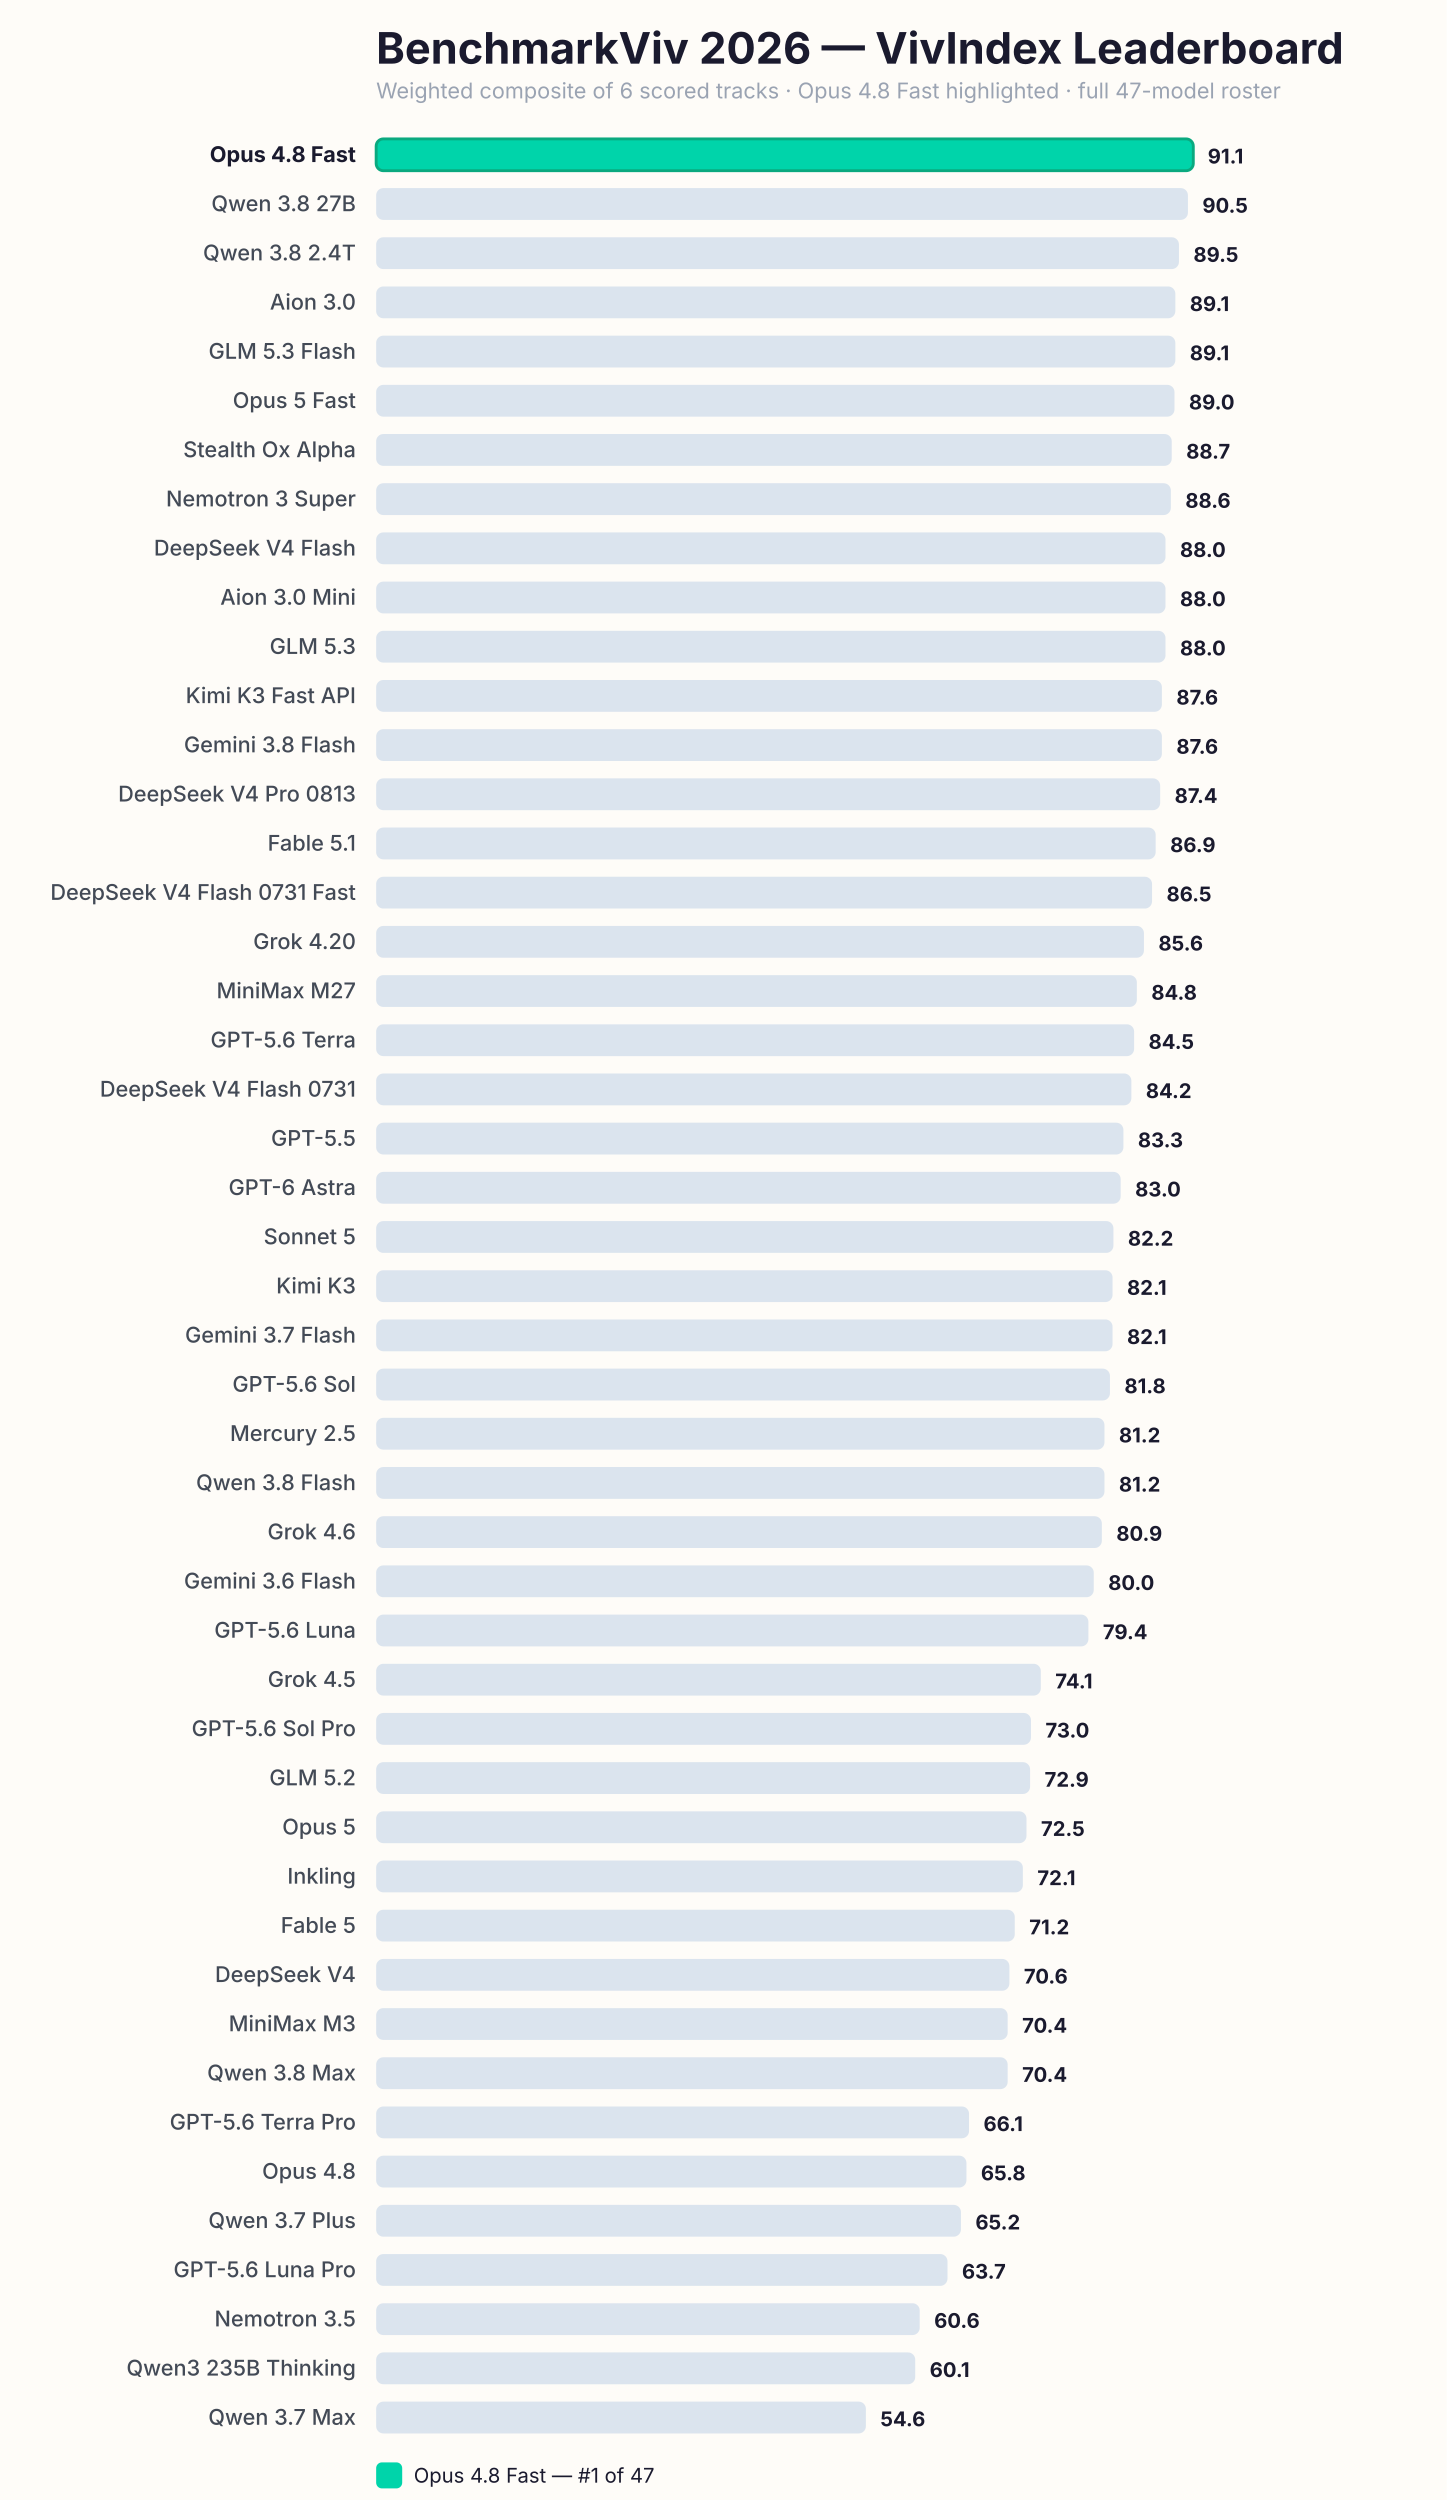
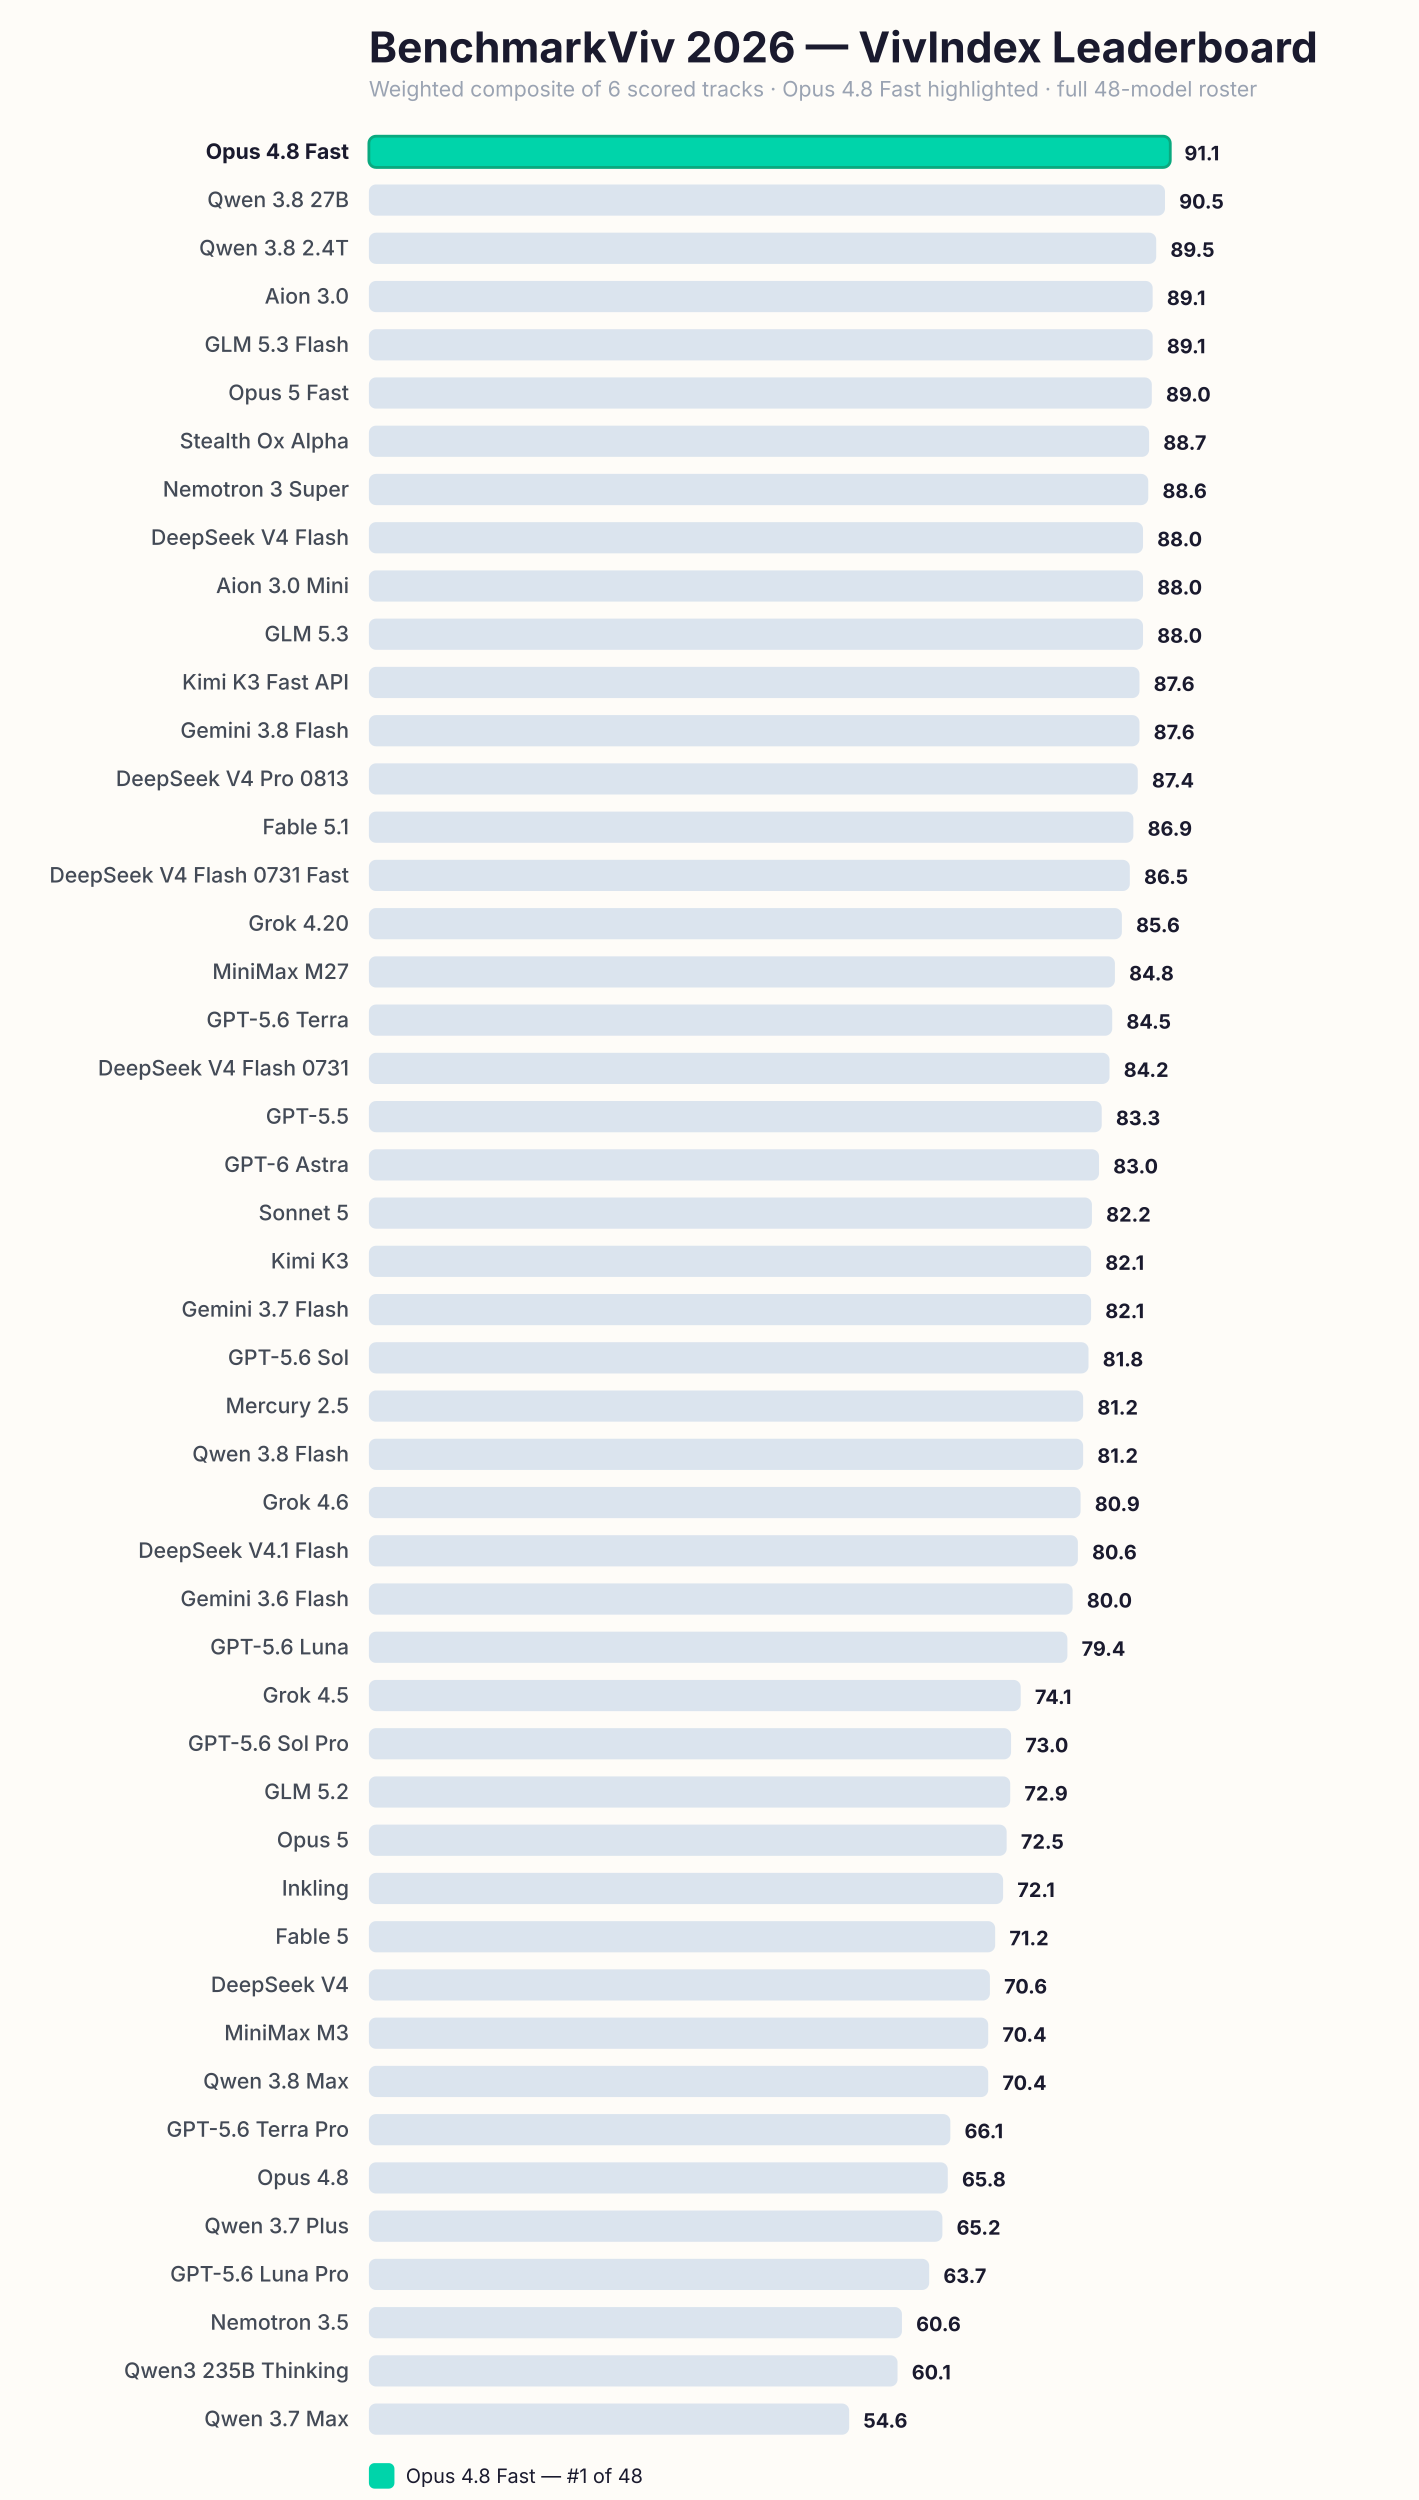
- <svg xmlns="http://www.w3.org/2000/svg" width="1000" height="1728" viewBox="0 0 1000 1728" font-family="Inter, system-ui, sans-serif">
-   <rect width="1000" height="1728" fill="#FEFCF8" />
+ <svg xmlns="http://www.w3.org/2000/svg" width="1000" height="1762" viewBox="0 0 1000 1762" font-family="Inter, system-ui, sans-serif">
+   <rect width="1000" height="1762" fill="#FEFCF8" />
  <text x="260" y="44" font-size="30" font-weight="700" fill="#1A1A2E">BenchmarkViv 2026 — VivIndex Leaderboard</text>
-   <text x="260" y="68" font-size="15" fill="#9aa3b2">Weighted composite of 6 scored tracks · Opus 4.8 Fast highlighted · full 47-model roster</text>
+   <text x="260" y="68" font-size="15" fill="#9aa3b2">Weighted composite of 6 scored tracks · Opus 4.8 Fast highlighted · full 48-model roster</text>
  <text x="246" y="112" text-anchor="end" font-size="15" font-weight="700" fill="#1A1A2E">Opus 4.8 Fast</text>
  <rect x="260" y="96" width="564.8" height="22" rx="5" fill="#00D4AA" stroke="#0aa97f" stroke-width="2" />
  <text x="834.8" y="113" font-size="14" font-weight="700" fill="#1A1A2E">91.1</text>
  <text x="246" y="146" text-anchor="end" font-size="15" font-weight="500" fill="#434a56">Qwen 3.8 27B</text>
  <rect x="260" y="130" width="561.1" height="22" rx="5" fill="#dbe4ee" stroke="#0aa97f" stroke-width="0" />
  <text x="831.1" y="147" font-size="14" font-weight="700" fill="#1A1A2E">90.5</text>
  <text x="246" y="180" text-anchor="end" font-size="15" font-weight="500" fill="#434a56">Qwen 3.8 2.4T</text>
  <rect x="260" y="164" width="554.9" height="22" rx="5" fill="#dbe4ee" stroke="#0aa97f" stroke-width="0" />
  <text x="824.9" y="181" font-size="14" font-weight="700" fill="#1A1A2E">89.5</text>
  <text x="246" y="214" text-anchor="end" font-size="15" font-weight="500" fill="#434a56">Aion 3.0</text>
  <rect x="260" y="198" width="552.4" height="22" rx="5" fill="#dbe4ee" stroke="#0aa97f" stroke-width="0" />
  <text x="822.4" y="215" font-size="14" font-weight="700" fill="#1A1A2E">89.1</text>
  <text x="246" y="248" text-anchor="end" font-size="15" font-weight="500" fill="#434a56">GLM 5.3 Flash</text>
  <rect x="260" y="232" width="552.4" height="22" rx="5" fill="#dbe4ee" stroke="#0aa97f" stroke-width="0" />
  <text x="822.4" y="249" font-size="14" font-weight="700" fill="#1A1A2E">89.1</text>
  <text x="246" y="282" text-anchor="end" font-size="15" font-weight="500" fill="#434a56">Opus 5 Fast</text>
  <rect x="260" y="266" width="551.8" height="22" rx="5" fill="#dbe4ee" stroke="#0aa97f" stroke-width="0" />
  <text x="821.8" y="283" font-size="14" font-weight="700" fill="#1A1A2E">89.0</text>
  <text x="246" y="316" text-anchor="end" font-size="15" font-weight="500" fill="#434a56">Stealth Ox Alpha</text>
  <rect x="260" y="300" width="549.9" height="22" rx="5" fill="#dbe4ee" stroke="#0aa97f" stroke-width="0" />
  <text x="819.9" y="317" font-size="14" font-weight="700" fill="#1A1A2E">88.7</text>
  <text x="246" y="350" text-anchor="end" font-size="15" font-weight="500" fill="#434a56">Nemotron 3 Super</text>
  <rect x="260" y="334" width="549.3" height="22" rx="5" fill="#dbe4ee" stroke="#0aa97f" stroke-width="0" />
  <text x="819.3" y="351" font-size="14" font-weight="700" fill="#1A1A2E">88.6</text>
  <text x="246" y="384" text-anchor="end" font-size="15" font-weight="500" fill="#434a56">DeepSeek V4 Flash</text>
  <rect x="260" y="368" width="545.6" height="22" rx="5" fill="#dbe4ee" stroke="#0aa97f" stroke-width="0" />
  <text x="815.6" y="385" font-size="14" font-weight="700" fill="#1A1A2E">88.0</text>
  <text x="246" y="418" text-anchor="end" font-size="15" font-weight="500" fill="#434a56">Aion 3.0 Mini</text>
  <rect x="260" y="402" width="545.6" height="22" rx="5" fill="#dbe4ee" stroke="#0aa97f" stroke-width="0" />
  <text x="815.6" y="419" font-size="14" font-weight="700" fill="#1A1A2E">88.0</text>
  <text x="246" y="452" text-anchor="end" font-size="15" font-weight="500" fill="#434a56">GLM 5.3</text>
  <rect x="260" y="436" width="545.6" height="22" rx="5" fill="#dbe4ee" stroke="#0aa97f" stroke-width="0" />
  <text x="815.6" y="453" font-size="14" font-weight="700" fill="#1A1A2E">88.0</text>
  <text x="246" y="486" text-anchor="end" font-size="15" font-weight="500" fill="#434a56">Kimi K3 Fast API</text>
  <rect x="260" y="470" width="543.1" height="22" rx="5" fill="#dbe4ee" stroke="#0aa97f" stroke-width="0" />
  <text x="813.1" y="487" font-size="14" font-weight="700" fill="#1A1A2E">87.6</text>
  <text x="246" y="520" text-anchor="end" font-size="15" font-weight="500" fill="#434a56">Gemini 3.8 Flash</text>
  <rect x="260" y="504" width="543.1" height="22" rx="5" fill="#dbe4ee" stroke="#0aa97f" stroke-width="0" />
  <text x="813.1" y="521" font-size="14" font-weight="700" fill="#1A1A2E">87.6</text>
  <text x="246" y="554" text-anchor="end" font-size="15" font-weight="500" fill="#434a56">DeepSeek V4 Pro 0813</text>
  <rect x="260" y="538" width="541.9" height="22" rx="5" fill="#dbe4ee" stroke="#0aa97f" stroke-width="0" />
  <text x="811.9" y="555" font-size="14" font-weight="700" fill="#1A1A2E">87.4</text>
  <text x="246" y="588" text-anchor="end" font-size="15" font-weight="500" fill="#434a56">Fable 5.1</text>
  <rect x="260" y="572" width="538.8" height="22" rx="5" fill="#dbe4ee" stroke="#0aa97f" stroke-width="0" />
  <text x="808.8" y="589" font-size="14" font-weight="700" fill="#1A1A2E">86.9</text>
  <text x="246" y="622" text-anchor="end" font-size="15" font-weight="500" fill="#434a56">DeepSeek V4 Flash 0731 Fast</text>
  <rect x="260" y="606" width="536.3" height="22" rx="5" fill="#dbe4ee" stroke="#0aa97f" stroke-width="0" />
  <text x="806.3" y="623" font-size="14" font-weight="700" fill="#1A1A2E">86.5</text>
  <text x="246" y="656" text-anchor="end" font-size="15" font-weight="500" fill="#434a56">Grok 4.20</text>
  <rect x="260" y="640" width="530.7" height="22" rx="5" fill="#dbe4ee" stroke="#0aa97f" stroke-width="0" />
  <text x="800.7" y="657" font-size="14" font-weight="700" fill="#1A1A2E">85.6</text>
  <text x="246" y="690" text-anchor="end" font-size="15" font-weight="500" fill="#434a56">MiniMax M27</text>
  <rect x="260" y="674" width="525.8" height="22" rx="5" fill="#dbe4ee" stroke="#0aa97f" stroke-width="0" />
  <text x="795.8" y="691" font-size="14" font-weight="700" fill="#1A1A2E">84.8</text>
  <text x="246" y="724" text-anchor="end" font-size="15" font-weight="500" fill="#434a56">GPT-5.6 Terra</text>
  <rect x="260" y="708" width="523.9" height="22" rx="5" fill="#dbe4ee" stroke="#0aa97f" stroke-width="0" />
  <text x="793.9" y="725" font-size="14" font-weight="700" fill="#1A1A2E">84.5</text>
  <text x="246" y="758" text-anchor="end" font-size="15" font-weight="500" fill="#434a56">DeepSeek V4 Flash 0731</text>
  <rect x="260" y="742" width="522.0" height="22" rx="5" fill="#dbe4ee" stroke="#0aa97f" stroke-width="0" />
  <text x="792.0" y="759" font-size="14" font-weight="700" fill="#1A1A2E">84.2</text>
  <text x="246" y="792" text-anchor="end" font-size="15" font-weight="500" fill="#434a56">GPT-5.5</text>
  <rect x="260" y="776" width="516.5" height="22" rx="5" fill="#dbe4ee" stroke="#0aa97f" stroke-width="0" />
  <text x="786.5" y="793" font-size="14" font-weight="700" fill="#1A1A2E">83.3</text>
  <text x="246" y="826" text-anchor="end" font-size="15" font-weight="500" fill="#434a56">GPT-6 Astra</text>
  <rect x="260" y="810" width="514.6" height="22" rx="5" fill="#dbe4ee" stroke="#0aa97f" stroke-width="0" />
  <text x="784.6" y="827" font-size="14" font-weight="700" fill="#1A1A2E">83.0</text>
  <text x="246" y="860" text-anchor="end" font-size="15" font-weight="500" fill="#434a56">Sonnet 5</text>
  <rect x="260" y="844" width="509.6" height="22" rx="5" fill="#dbe4ee" stroke="#0aa97f" stroke-width="0" />
  <text x="779.6" y="861" font-size="14" font-weight="700" fill="#1A1A2E">82.2</text>
  <text x="246" y="894" text-anchor="end" font-size="15" font-weight="500" fill="#434a56">Kimi K3</text>
  <rect x="260" y="878" width="509.0" height="22" rx="5" fill="#dbe4ee" stroke="#0aa97f" stroke-width="0" />
  <text x="779.0" y="895" font-size="14" font-weight="700" fill="#1A1A2E">82.1</text>
  <text x="246" y="928" text-anchor="end" font-size="15" font-weight="500" fill="#434a56">Gemini 3.7 Flash</text>
  <rect x="260" y="912" width="509.0" height="22" rx="5" fill="#dbe4ee" stroke="#0aa97f" stroke-width="0" />
  <text x="779.0" y="929" font-size="14" font-weight="700" fill="#1A1A2E">82.1</text>
  <text x="246" y="962" text-anchor="end" font-size="15" font-weight="500" fill="#434a56">GPT-5.6 Sol</text>
  <rect x="260" y="946" width="507.2" height="22" rx="5" fill="#dbe4ee" stroke="#0aa97f" stroke-width="0" />
  <text x="777.2" y="963" font-size="14" font-weight="700" fill="#1A1A2E">81.8</text>
  <text x="246" y="996" text-anchor="end" font-size="15" font-weight="500" fill="#434a56">Mercury 2.5</text>
  <rect x="260" y="980" width="503.4" height="22" rx="5" fill="#dbe4ee" stroke="#0aa97f" stroke-width="0" />
  <text x="773.4" y="997" font-size="14" font-weight="700" fill="#1A1A2E">81.2</text>
  <text x="246" y="1030" text-anchor="end" font-size="15" font-weight="500" fill="#434a56">Qwen 3.8 Flash</text>
  <rect x="260" y="1014" width="503.4" height="22" rx="5" fill="#dbe4ee" stroke="#0aa97f" stroke-width="0" />
  <text x="773.4" y="1031" font-size="14" font-weight="700" fill="#1A1A2E">81.2</text>
  <text x="246" y="1064" text-anchor="end" font-size="15" font-weight="500" fill="#434a56">Grok 4.6</text>
  <rect x="260" y="1048" width="501.6" height="22" rx="5" fill="#dbe4ee" stroke="#0aa97f" stroke-width="0" />
  <text x="771.6" y="1065" font-size="14" font-weight="700" fill="#1A1A2E">80.9</text>
-   <text x="246" y="1098" text-anchor="end" font-size="15" font-weight="500" fill="#434a56">Gemini 3.6 Flash</text>
-   <rect x="260" y="1082" width="496.0" height="22" rx="5" fill="#dbe4ee" stroke="#0aa97f" stroke-width="0" />
-   <text x="766.0" y="1099" font-size="14" font-weight="700" fill="#1A1A2E">80.0</text>
-   <text x="246" y="1132" text-anchor="end" font-size="15" font-weight="500" fill="#434a56">GPT-5.6 Luna</text>
-   <rect x="260" y="1116" width="492.3" height="22" rx="5" fill="#dbe4ee" stroke="#0aa97f" stroke-width="0" />
-   <text x="762.3" y="1133" font-size="14" font-weight="700" fill="#1A1A2E">79.4</text>
-   <text x="246" y="1166" text-anchor="end" font-size="15" font-weight="500" fill="#434a56">Grok 4.5</text>
-   <rect x="260" y="1150" width="459.4" height="22" rx="5" fill="#dbe4ee" stroke="#0aa97f" stroke-width="0" />
-   <text x="729.4" y="1167" font-size="14" font-weight="700" fill="#1A1A2E">74.1</text>
-   <text x="246" y="1200" text-anchor="end" font-size="15" font-weight="500" fill="#434a56">GPT-5.6 Sol Pro</text>
-   <rect x="260" y="1184" width="452.6" height="22" rx="5" fill="#dbe4ee" stroke="#0aa97f" stroke-width="0" />
-   <text x="722.6" y="1201" font-size="14" font-weight="700" fill="#1A1A2E">73.0</text>
-   <text x="246" y="1234" text-anchor="end" font-size="15" font-weight="500" fill="#434a56">GLM 5.2</text>
-   <rect x="260" y="1218" width="452.0" height="22" rx="5" fill="#dbe4ee" stroke="#0aa97f" stroke-width="0" />
-   <text x="722.0" y="1235" font-size="14" font-weight="700" fill="#1A1A2E">72.9</text>
-   <text x="246" y="1268" text-anchor="end" font-size="15" font-weight="500" fill="#434a56">Opus 5</text>
-   <rect x="260" y="1252" width="449.5" height="22" rx="5" fill="#dbe4ee" stroke="#0aa97f" stroke-width="0" />
-   <text x="719.5" y="1269" font-size="14" font-weight="700" fill="#1A1A2E">72.5</text>
-   <text x="246" y="1302" text-anchor="end" font-size="15" font-weight="500" fill="#434a56">Inkling</text>
-   <rect x="260" y="1286" width="447.0" height="22" rx="5" fill="#dbe4ee" stroke="#0aa97f" stroke-width="0" />
-   <text x="717.0" y="1303" font-size="14" font-weight="700" fill="#1A1A2E">72.1</text>
-   <text x="246" y="1336" text-anchor="end" font-size="15" font-weight="500" fill="#434a56">Fable 5</text>
-   <rect x="260" y="1320" width="441.4" height="22" rx="5" fill="#dbe4ee" stroke="#0aa97f" stroke-width="0" />
-   <text x="711.4" y="1337" font-size="14" font-weight="700" fill="#1A1A2E">71.2</text>
-   <text x="246" y="1370" text-anchor="end" font-size="15" font-weight="500" fill="#434a56">DeepSeek V4</text>
-   <rect x="260" y="1354" width="437.7" height="22" rx="5" fill="#dbe4ee" stroke="#0aa97f" stroke-width="0" />
-   <text x="707.7" y="1371" font-size="14" font-weight="700" fill="#1A1A2E">70.6</text>
-   <text x="246" y="1404" text-anchor="end" font-size="15" font-weight="500" fill="#434a56">MiniMax M3</text>
-   <rect x="260" y="1388" width="436.5" height="22" rx="5" fill="#dbe4ee" stroke="#0aa97f" stroke-width="0" />
-   <text x="706.5" y="1405" font-size="14" font-weight="700" fill="#1A1A2E">70.4</text>
-   <text x="246" y="1438" text-anchor="end" font-size="15" font-weight="500" fill="#434a56">Qwen 3.8 Max</text>
+   <text x="246" y="1098" text-anchor="end" font-size="15" font-weight="500" fill="#434a56">DeepSeek V4.1 Flash</text>
+   <rect x="260" y="1082" width="499.7" height="22" rx="5" fill="#dbe4ee" stroke="#0aa97f" stroke-width="0" />
+   <text x="769.7" y="1099" font-size="14" font-weight="700" fill="#1A1A2E">80.6</text>
+   <text x="246" y="1132" text-anchor="end" font-size="15" font-weight="500" fill="#434a56">Gemini 3.6 Flash</text>
+   <rect x="260" y="1116" width="496.0" height="22" rx="5" fill="#dbe4ee" stroke="#0aa97f" stroke-width="0" />
+   <text x="766.0" y="1133" font-size="14" font-weight="700" fill="#1A1A2E">80.0</text>
+   <text x="246" y="1166" text-anchor="end" font-size="15" font-weight="500" fill="#434a56">GPT-5.6 Luna</text>
+   <rect x="260" y="1150" width="492.3" height="22" rx="5" fill="#dbe4ee" stroke="#0aa97f" stroke-width="0" />
+   <text x="762.3" y="1167" font-size="14" font-weight="700" fill="#1A1A2E">79.4</text>
+   <text x="246" y="1200" text-anchor="end" font-size="15" font-weight="500" fill="#434a56">Grok 4.5</text>
+   <rect x="260" y="1184" width="459.4" height="22" rx="5" fill="#dbe4ee" stroke="#0aa97f" stroke-width="0" />
+   <text x="729.4" y="1201" font-size="14" font-weight="700" fill="#1A1A2E">74.1</text>
+   <text x="246" y="1234" text-anchor="end" font-size="15" font-weight="500" fill="#434a56">GPT-5.6 Sol Pro</text>
+   <rect x="260" y="1218" width="452.6" height="22" rx="5" fill="#dbe4ee" stroke="#0aa97f" stroke-width="0" />
+   <text x="722.6" y="1235" font-size="14" font-weight="700" fill="#1A1A2E">73.0</text>
+   <text x="246" y="1268" text-anchor="end" font-size="15" font-weight="500" fill="#434a56">GLM 5.2</text>
+   <rect x="260" y="1252" width="452.0" height="22" rx="5" fill="#dbe4ee" stroke="#0aa97f" stroke-width="0" />
+   <text x="722.0" y="1269" font-size="14" font-weight="700" fill="#1A1A2E">72.9</text>
+   <text x="246" y="1302" text-anchor="end" font-size="15" font-weight="500" fill="#434a56">Opus 5</text>
+   <rect x="260" y="1286" width="449.5" height="22" rx="5" fill="#dbe4ee" stroke="#0aa97f" stroke-width="0" />
+   <text x="719.5" y="1303" font-size="14" font-weight="700" fill="#1A1A2E">72.5</text>
+   <text x="246" y="1336" text-anchor="end" font-size="15" font-weight="500" fill="#434a56">Inkling</text>
+   <rect x="260" y="1320" width="447.0" height="22" rx="5" fill="#dbe4ee" stroke="#0aa97f" stroke-width="0" />
+   <text x="717.0" y="1337" font-size="14" font-weight="700" fill="#1A1A2E">72.1</text>
+   <text x="246" y="1370" text-anchor="end" font-size="15" font-weight="500" fill="#434a56">Fable 5</text>
+   <rect x="260" y="1354" width="441.4" height="22" rx="5" fill="#dbe4ee" stroke="#0aa97f" stroke-width="0" />
+   <text x="711.4" y="1371" font-size="14" font-weight="700" fill="#1A1A2E">71.2</text>
+   <text x="246" y="1404" text-anchor="end" font-size="15" font-weight="500" fill="#434a56">DeepSeek V4</text>
+   <rect x="260" y="1388" width="437.7" height="22" rx="5" fill="#dbe4ee" stroke="#0aa97f" stroke-width="0" />
+   <text x="707.7" y="1405" font-size="14" font-weight="700" fill="#1A1A2E">70.6</text>
+   <text x="246" y="1438" text-anchor="end" font-size="15" font-weight="500" fill="#434a56">MiniMax M3</text>
  <rect x="260" y="1422" width="436.5" height="22" rx="5" fill="#dbe4ee" stroke="#0aa97f" stroke-width="0" />
  <text x="706.5" y="1439" font-size="14" font-weight="700" fill="#1A1A2E">70.4</text>
-   <text x="246" y="1472" text-anchor="end" font-size="15" font-weight="500" fill="#434a56">GPT-5.6 Terra Pro</text>
-   <rect x="260" y="1456" width="409.8" height="22" rx="5" fill="#dbe4ee" stroke="#0aa97f" stroke-width="0" />
-   <text x="679.8" y="1473" font-size="14" font-weight="700" fill="#1A1A2E">66.1</text>
-   <text x="246" y="1506" text-anchor="end" font-size="15" font-weight="500" fill="#434a56">Opus 4.8</text>
-   <rect x="260" y="1490" width="408.0" height="22" rx="5" fill="#dbe4ee" stroke="#0aa97f" stroke-width="0" />
-   <text x="678.0" y="1507" font-size="14" font-weight="700" fill="#1A1A2E">65.8</text>
-   <text x="246" y="1540" text-anchor="end" font-size="15" font-weight="500" fill="#434a56">Qwen 3.7 Plus</text>
-   <rect x="260" y="1524" width="404.2" height="22" rx="5" fill="#dbe4ee" stroke="#0aa97f" stroke-width="0" />
-   <text x="674.2" y="1541" font-size="14" font-weight="700" fill="#1A1A2E">65.2</text>
-   <text x="246" y="1574" text-anchor="end" font-size="15" font-weight="500" fill="#434a56">GPT-5.6 Luna Pro</text>
-   <rect x="260" y="1558" width="394.9" height="22" rx="5" fill="#dbe4ee" stroke="#0aa97f" stroke-width="0" />
-   <text x="664.9" y="1575" font-size="14" font-weight="700" fill="#1A1A2E">63.7</text>
-   <text x="246" y="1608" text-anchor="end" font-size="15" font-weight="500" fill="#434a56">Nemotron 3.5</text>
-   <rect x="260" y="1592" width="375.7" height="22" rx="5" fill="#dbe4ee" stroke="#0aa97f" stroke-width="0" />
-   <text x="645.7" y="1609" font-size="14" font-weight="700" fill="#1A1A2E">60.6</text>
-   <text x="246" y="1642" text-anchor="end" font-size="15" font-weight="500" fill="#434a56">Qwen3 235B Thinking</text>
-   <rect x="260" y="1626" width="372.6" height="22" rx="5" fill="#dbe4ee" stroke="#0aa97f" stroke-width="0" />
-   <text x="642.6" y="1643" font-size="14" font-weight="700" fill="#1A1A2E">60.1</text>
-   <text x="246" y="1676" text-anchor="end" font-size="15" font-weight="500" fill="#434a56">Qwen 3.7 Max</text>
-   <rect x="260" y="1660" width="338.5" height="22" rx="5" fill="#dbe4ee" stroke="#0aa97f" stroke-width="0" />
-   <text x="608.5" y="1677" font-size="14" font-weight="700" fill="#1A1A2E">54.6</text>
-   <rect x="260" y="1702" width="18" height="18" rx="4" fill="#00D4AA" />
-   <text x="286" y="1716" font-size="14" fill="#1A1A2E">Opus 4.8 Fast — #1 of 47</text>
+   <text x="246" y="1472" text-anchor="end" font-size="15" font-weight="500" fill="#434a56">Qwen 3.8 Max</text>
+   <rect x="260" y="1456" width="436.5" height="22" rx="5" fill="#dbe4ee" stroke="#0aa97f" stroke-width="0" />
+   <text x="706.5" y="1473" font-size="14" font-weight="700" fill="#1A1A2E">70.4</text>
+   <text x="246" y="1506" text-anchor="end" font-size="15" font-weight="500" fill="#434a56">GPT-5.6 Terra Pro</text>
+   <rect x="260" y="1490" width="409.8" height="22" rx="5" fill="#dbe4ee" stroke="#0aa97f" stroke-width="0" />
+   <text x="679.8" y="1507" font-size="14" font-weight="700" fill="#1A1A2E">66.1</text>
+   <text x="246" y="1540" text-anchor="end" font-size="15" font-weight="500" fill="#434a56">Opus 4.8</text>
+   <rect x="260" y="1524" width="408.0" height="22" rx="5" fill="#dbe4ee" stroke="#0aa97f" stroke-width="0" />
+   <text x="678.0" y="1541" font-size="14" font-weight="700" fill="#1A1A2E">65.8</text>
+   <text x="246" y="1574" text-anchor="end" font-size="15" font-weight="500" fill="#434a56">Qwen 3.7 Plus</text>
+   <rect x="260" y="1558" width="404.2" height="22" rx="5" fill="#dbe4ee" stroke="#0aa97f" stroke-width="0" />
+   <text x="674.2" y="1575" font-size="14" font-weight="700" fill="#1A1A2E">65.2</text>
+   <text x="246" y="1608" text-anchor="end" font-size="15" font-weight="500" fill="#434a56">GPT-5.6 Luna Pro</text>
+   <rect x="260" y="1592" width="394.9" height="22" rx="5" fill="#dbe4ee" stroke="#0aa97f" stroke-width="0" />
+   <text x="664.9" y="1609" font-size="14" font-weight="700" fill="#1A1A2E">63.7</text>
+   <text x="246" y="1642" text-anchor="end" font-size="15" font-weight="500" fill="#434a56">Nemotron 3.5</text>
+   <rect x="260" y="1626" width="375.7" height="22" rx="5" fill="#dbe4ee" stroke="#0aa97f" stroke-width="0" />
+   <text x="645.7" y="1643" font-size="14" font-weight="700" fill="#1A1A2E">60.6</text>
+   <text x="246" y="1676" text-anchor="end" font-size="15" font-weight="500" fill="#434a56">Qwen3 235B Thinking</text>
+   <rect x="260" y="1660" width="372.6" height="22" rx="5" fill="#dbe4ee" stroke="#0aa97f" stroke-width="0" />
+   <text x="642.6" y="1677" font-size="14" font-weight="700" fill="#1A1A2E">60.1</text>
+   <text x="246" y="1710" text-anchor="end" font-size="15" font-weight="500" fill="#434a56">Qwen 3.7 Max</text>
+   <rect x="260" y="1694" width="338.5" height="22" rx="5" fill="#dbe4ee" stroke="#0aa97f" stroke-width="0" />
+   <text x="608.5" y="1711" font-size="14" font-weight="700" fill="#1A1A2E">54.6</text>
+   <rect x="260" y="1736" width="18" height="18" rx="4" fill="#00D4AA" />
+   <text x="286" y="1750" font-size="14" fill="#1A1A2E">Opus 4.8 Fast — #1 of 48</text>
</svg>
